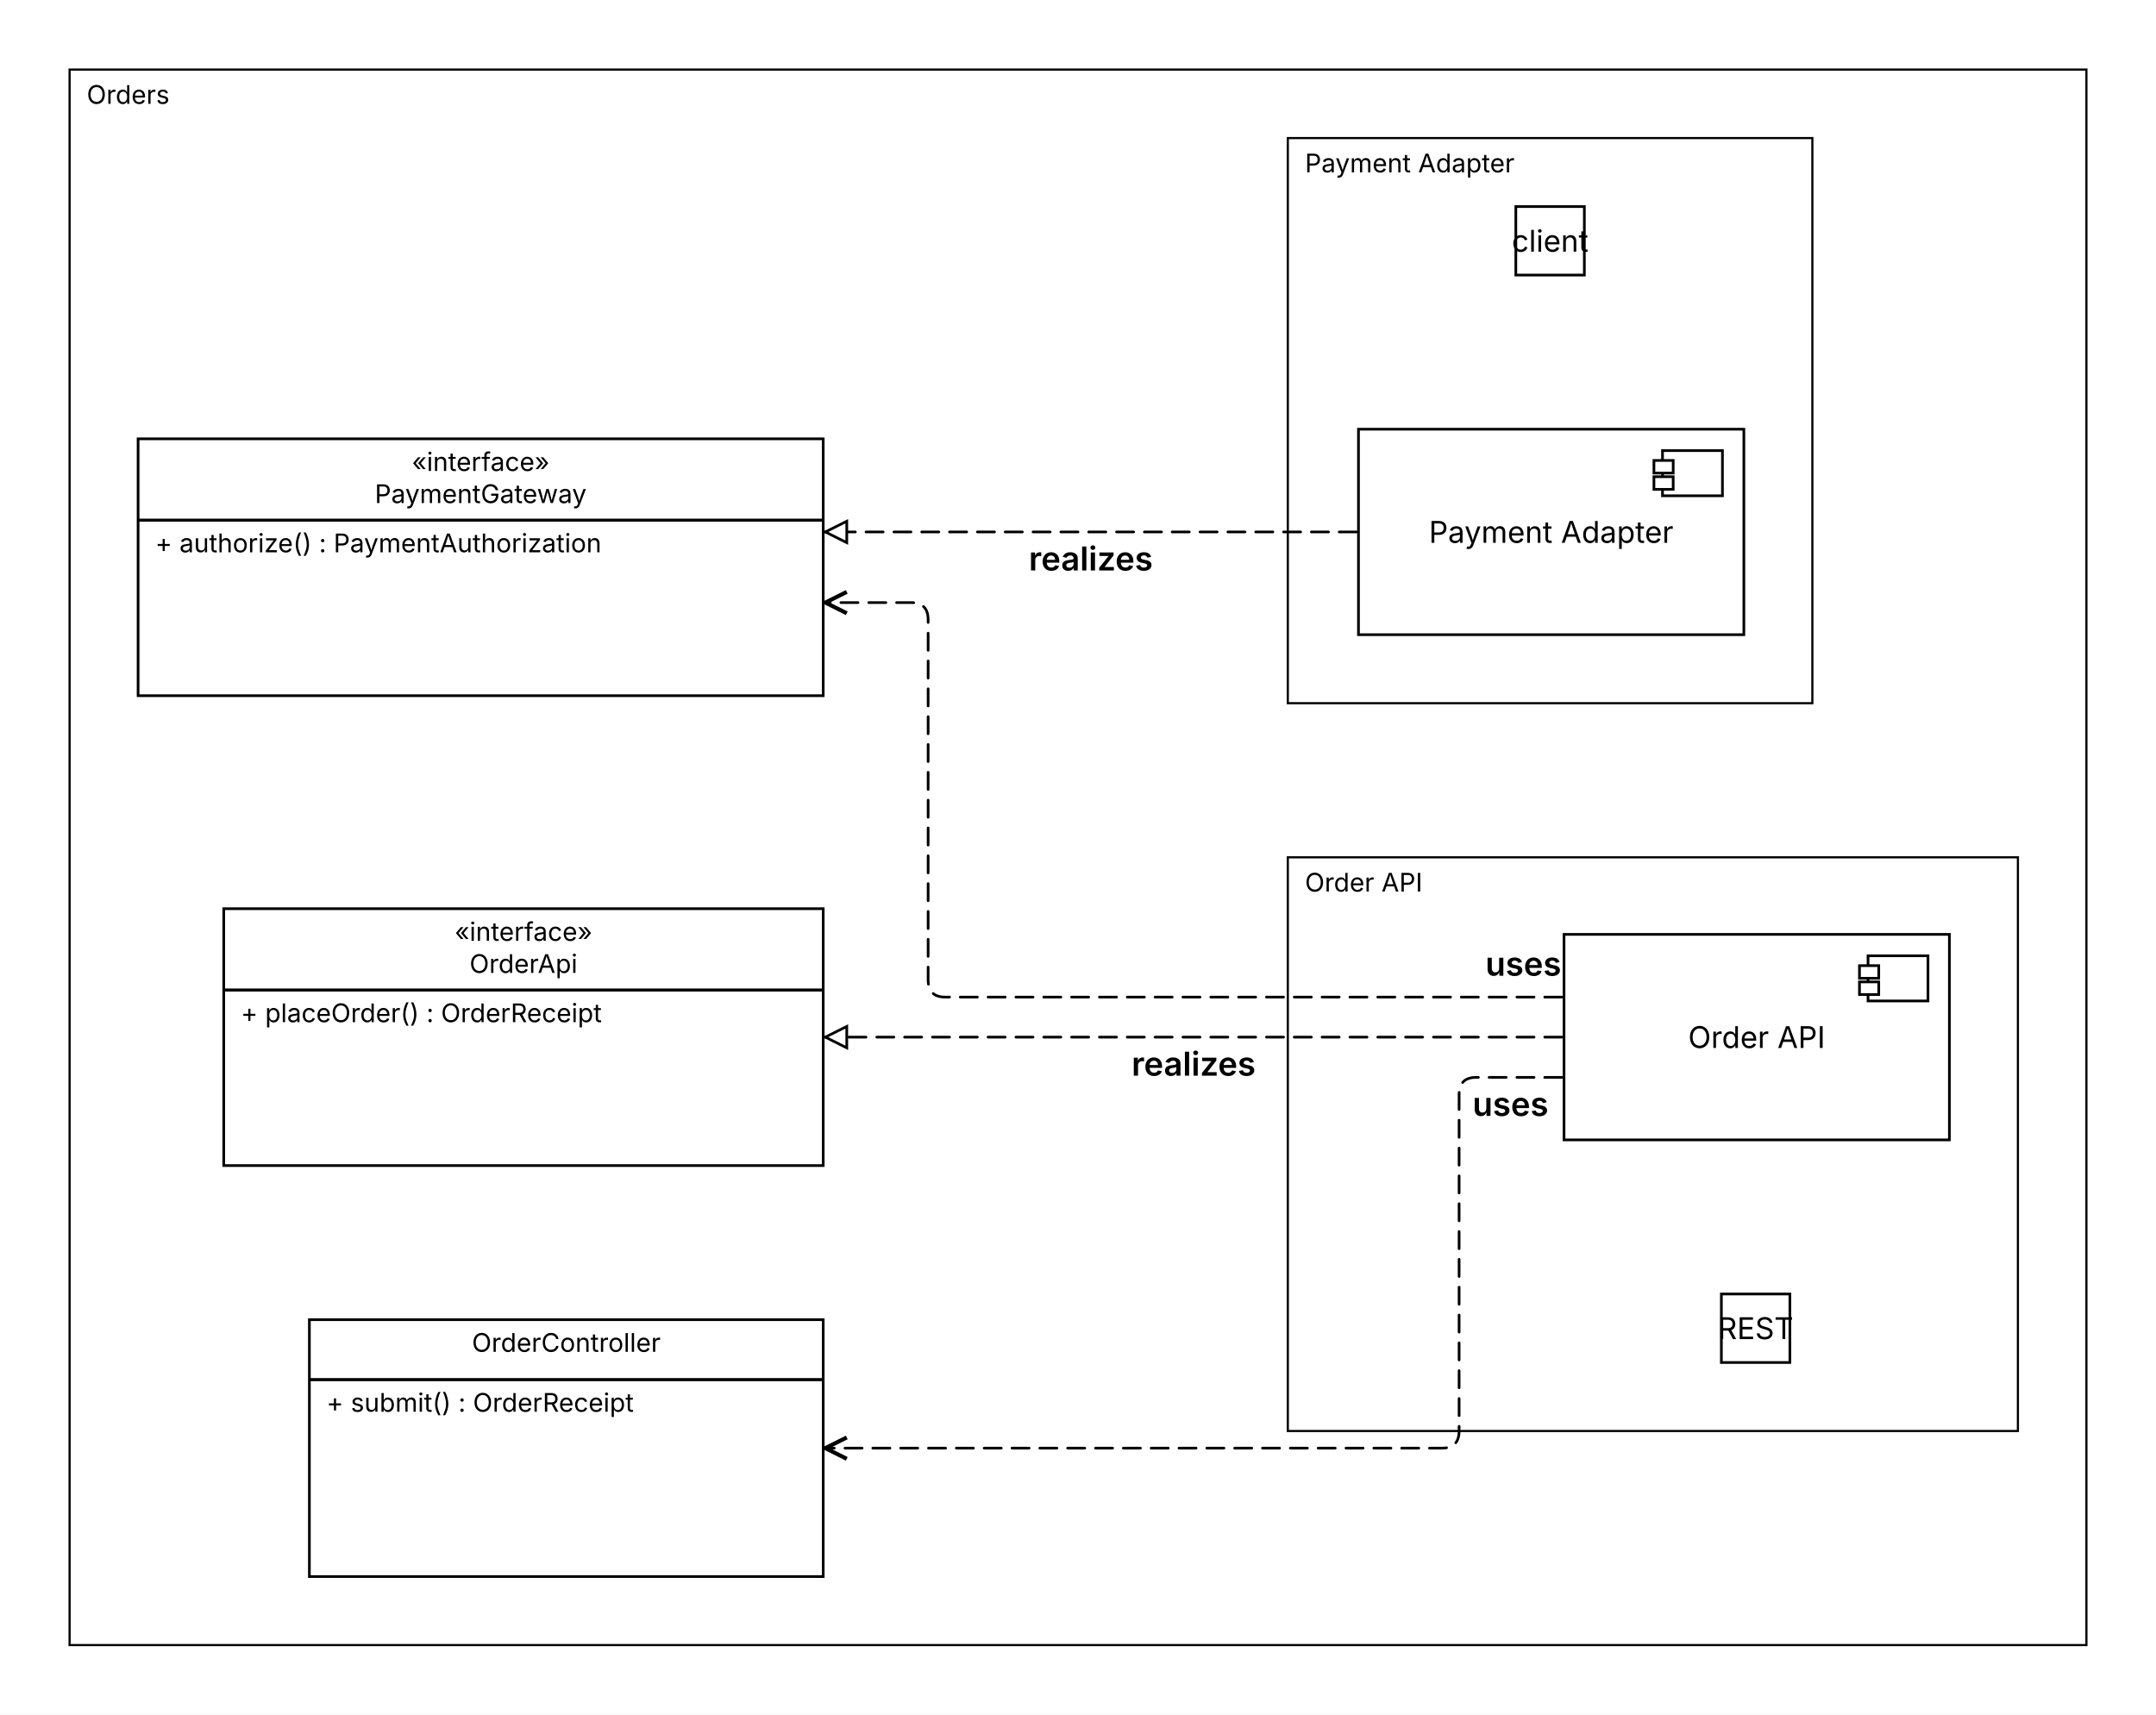
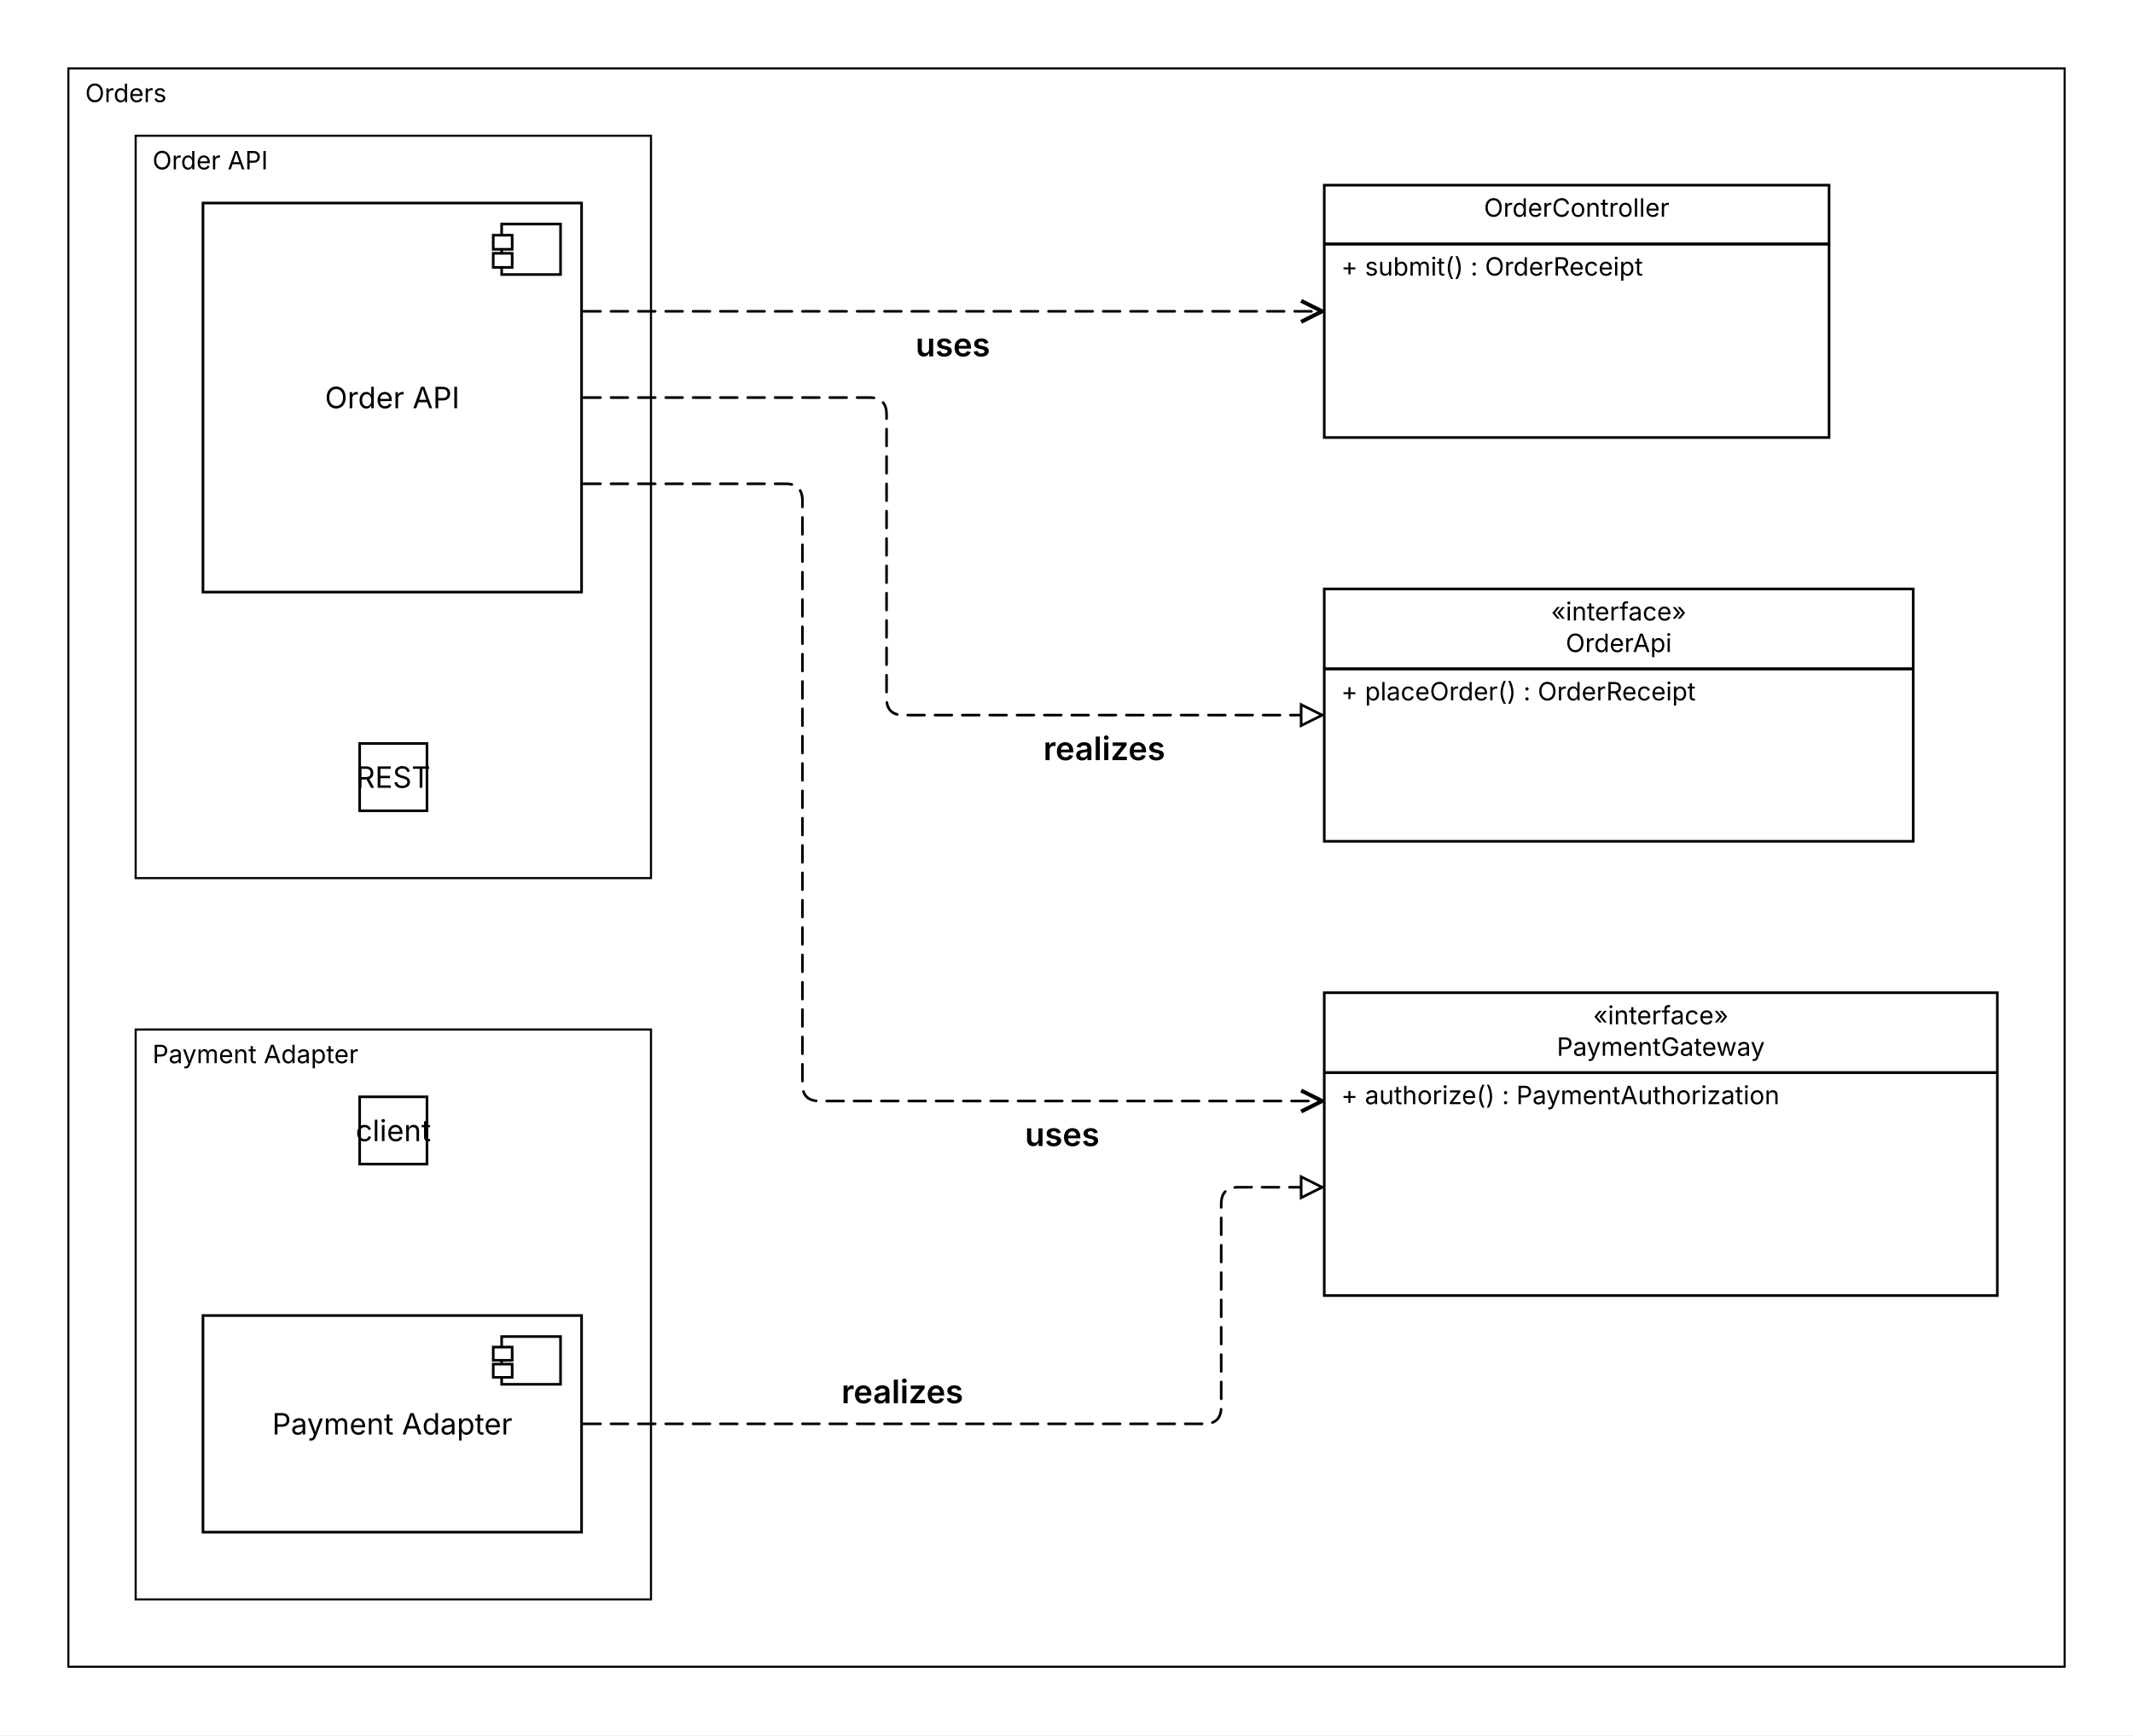
- <svg xmlns="http://www.w3.org/2000/svg" role="img" width="1007" height="801" viewBox="-20.5 -20.5 1007.0 801.0">
-   <rect x="-20.5" y="-20.5" width="1007.0" height="801.0" fill="#ffffff" />
+ <svg xmlns="http://www.w3.org/2000/svg" role="img" width="1014" height="825" viewBox="-20.5 -20.5 1014.1 825.0">
+   <rect x="-20.5" y="-20.5" width="1014.1" height="825.0" fill="#ffffff" />
  <g font-family="Inter, Arial, sans-serif" font-size="14">
    <g data-dediren-group-id="orders-package-boundary" data-dediren-group-type="Package" data-dediren-group-source-id="pkg-orders">
-       <rect x="12.0" y="12.0" width="942.0" height="736.0" rx="0" fill="#ffffff" stroke="#000000" stroke-width="1" />
+       <rect x="12.0" y="12.0" width="949.1" height="760.0" rx="0" fill="#ffffff" stroke="#000000" stroke-width="1" />
      <text x="20.0" y="28.0" fill="#000000" font-size="12">Orders</text>
    </g>
    <g data-dediren-group-id="order-api-boundary" data-dediren-group-type="Component" data-dediren-group-source-id="component-order-api">
-       <rect x="581.0" y="380.0" width="341.0" height="268.0" rx="0" fill="#ffffff" stroke="#000000" stroke-width="1" />
-       <text x="589.0" y="396.0" fill="#000000" font-size="12">Order API</text>
+       <rect x="44.0" y="44.0" width="245.0" height="353.0" rx="0" fill="#ffffff" stroke="#000000" stroke-width="1" />
+       <text x="52.0" y="60.0" fill="#000000" font-size="12">Order API</text>
    </g>
    <g data-dediren-group-id="payment-adapter-boundary" data-dediren-group-type="Component" data-dediren-group-source-id="component-payment-adapter">
-       <rect x="581.0" y="44.0" width="245.0" height="264.0" rx="0" fill="#ffffff" stroke="#000000" stroke-width="1" />
-       <text x="589.0" y="60.0" fill="#000000" font-size="12">Payment Adapter</text>
+       <rect x="44.0" y="469.0" width="245.0" height="271.0" rx="0" fill="#ffffff" stroke="#000000" stroke-width="1" />
+       <text x="52.0" y="485.0" fill="#000000" font-size="12">Payment Adapter</text>
    </g>
    <g data-dediren-edge-id="order-api-realizes-order-api">
      <marker id="marker-end-order-api-realizes-order-api" data-dediren-edge-marker-end="hollow_triangle" markerWidth="10" markerHeight="10" refX="9" refY="5" orient="auto">
        <path d="M 1 1 L 9 5 L 1 9 Z" fill="#ffffff" stroke="#000000" stroke-width="1" />
      </marker>
-       <path d="M 709.0 464.0 L 365.0 464.0" fill="none" stroke="#000000" stroke-width="1.25" stroke-linecap="round" stroke-linejoin="round" stroke-dasharray="8 5" marker-end="url(#marker-end-order-api-realizes-order-api)" />
-       <text x="537.0" y="482.0" text-anchor="middle" fill="none" font-size="15.4" font-weight="600" stroke="#ffffff" stroke-width="2">realizes</text>
-       <text x="537.0" y="482.0" text-anchor="middle" fill="#000000" font-size="15.4" font-weight="600">realizes</text>
+       <path d="M 257.0 168.5 L 393.0 168.5 Q 401.0 168.5 401.0 176.5 L 401.0 311.5 Q 401.0 319.5 409.0 319.5 L 608.1 319.5" fill="none" stroke="#000000" stroke-width="1.25" stroke-linecap="round" stroke-linejoin="round" stroke-dasharray="8 5" marker-end="url(#marker-end-order-api-realizes-order-api)" />
+       <text x="504.5" y="340.9" text-anchor="middle" fill="none" font-size="15.4" font-weight="600" stroke="#ffffff" stroke-width="2">realizes</text>
+       <text x="504.5" y="340.9" text-anchor="middle" fill="#000000" font-size="15.4" font-weight="600">realizes</text>
    </g>
    <g data-dediren-edge-id="order-api-uses-payment">
      <marker id="marker-end-order-api-uses-payment" data-dediren-edge-marker-end="open_arrow" markerWidth="10" markerHeight="10" refX="9" refY="5" orient="auto">
        <path d="M 1 1 L 9 5 L 1 9" fill="none" stroke="#000000" stroke-width="1.5" />
      </marker>
-       <path d="M 709.0 445.3 L 421.0 445.3 Q 413.0 445.3 413.0 437.3 L 413.0 269.0 Q 413.0 261.0 405.0 261.0 L 365.0 261.0" fill="none" stroke="#000000" stroke-width="1.25" stroke-linecap="round" stroke-linejoin="round" stroke-dasharray="8 5" marker-end="url(#marker-end-order-api-uses-payment)" />
-       <text x="691.0" y="435.3" text-anchor="middle" fill="none" font-size="15.4" font-weight="600" stroke="#ffffff" stroke-width="2">uses</text>
-       <text x="691.0" y="435.3" text-anchor="middle" fill="#000000" font-size="15.4" font-weight="600">uses</text>
+       <path d="M 257.0 209.5 L 353.0 209.5 Q 361.0 209.5 361.0 217.5 L 361.0 495.0 Q 361.0 503.0 369.0 503.0 L 608.1 503.0" fill="none" stroke="#000000" stroke-width="1.25" stroke-linecap="round" stroke-linejoin="round" stroke-dasharray="8 5" marker-end="url(#marker-end-order-api-uses-payment)" />
+       <text x="484.5" y="524.4" text-anchor="middle" fill="none" font-size="15.4" font-weight="600" stroke="#ffffff" stroke-width="2">uses</text>
+       <text x="484.5" y="524.4" text-anchor="middle" fill="#000000" font-size="15.4" font-weight="600">uses</text>
    </g>
    <g data-dediren-edge-id="payment-adapter-realizes-gateway">
      <marker id="marker-end-payment-adapter-realizes-gateway" data-dediren-edge-marker-end="hollow_triangle" markerWidth="10" markerHeight="10" refX="9" refY="5" orient="auto">
        <path d="M 1 1 L 9 5 L 1 9 Z" fill="#ffffff" stroke="#000000" stroke-width="1" />
      </marker>
-       <path d="M 613.0 228.0 L 365.0 228.0" fill="none" stroke="#000000" stroke-width="1.25" stroke-linecap="round" stroke-linejoin="round" stroke-dasharray="8 5" marker-end="url(#marker-end-payment-adapter-realizes-gateway)" />
-       <text x="489.0" y="246.0" text-anchor="middle" fill="none" font-size="15.4" font-weight="600" stroke="#ffffff" stroke-width="2">realizes</text>
-       <text x="489.0" y="246.0" text-anchor="middle" fill="#000000" font-size="15.4" font-weight="600">realizes</text>
+       <path d="M 257.0 656.5 L 552.1 656.5 Q 560.1 656.5 560.1 648.5 L 560.1 552.0 Q 560.1 544.0 568.1 544.0 L 608.1 544.0" fill="none" stroke="#000000" stroke-width="1.25" stroke-linecap="round" stroke-linejoin="round" stroke-dasharray="8 5" marker-end="url(#marker-end-payment-adapter-realizes-gateway)" />
+       <text x="408.5" y="646.7" text-anchor="middle" fill="none" font-size="15.4" font-weight="600" stroke="#ffffff" stroke-width="2">realizes</text>
+       <text x="408.5" y="646.7" text-anchor="middle" fill="#000000" font-size="15.4" font-weight="600">realizes</text>
    </g>
    <g data-dediren-edge-id="order-api-depends-controller">
      <marker id="marker-end-order-api-depends-controller" data-dediren-edge-marker-end="open_arrow" markerWidth="10" markerHeight="10" refX="9" refY="5" orient="auto">
        <path d="M 1 1 L 9 5 L 1 9" fill="none" stroke="#000000" stroke-width="1.5" />
      </marker>
-       <path d="M 709.0 482.8 L 669.0 482.8 Q 661.0 482.8 661.0 490.8 L 661.0 648.0 Q 661.0 656.0 653.0 656.0 L 365.0 656.0" fill="none" stroke="#000000" stroke-width="1.25" stroke-linecap="round" stroke-linejoin="round" stroke-dasharray="8 5" marker-end="url(#marker-end-order-api-depends-controller)" />
-       <text x="685.0" y="500.8" text-anchor="middle" fill="none" font-size="15.4" font-weight="600" stroke="#ffffff" stroke-width="2">uses</text>
-       <text x="685.0" y="500.8" text-anchor="middle" fill="#000000" font-size="15.4" font-weight="600">uses</text>
+       <path d="M 257.0 127.5 L 608.1 127.5" fill="none" stroke="#000000" stroke-width="1.25" stroke-linecap="round" stroke-linejoin="round" stroke-dasharray="8 5" marker-end="url(#marker-end-order-api-depends-controller)" />
+       <text x="432.5" y="148.9" text-anchor="middle" fill="none" font-size="15.4" font-weight="600" stroke="#ffffff" stroke-width="2">uses</text>
+       <text x="432.5" y="148.9" text-anchor="middle" fill="#000000" font-size="15.4" font-weight="600">uses</text>
    </g>
    <g data-dediren-node-id="component-order-api">
-       <rect data-dediren-node-shape="uml_component" x="710.0" y="416.0" width="180.0" height="96.0" rx="0" fill="#ffffff" stroke="#000000" stroke-width="1.25" />
+       <rect data-dediren-node-shape="uml_component" x="76.0" y="76.0" width="180.0" height="185.0" rx="0" fill="#ffffff" stroke="#000000" stroke-width="1.25" />
      <g data-dediren-node-decorator="uml_component">
-         <rect x="852.0" y="426.0" width="28.0" height="21.1" fill="#ffffff" stroke="#000000" stroke-width="1.25" />
-         <rect x="848.0" y="430.6" width="9.0" height="5.9" fill="#ffffff" stroke="#000000" stroke-width="1.25" />
-         <rect x="848.0" y="438.2" width="9.0" height="5.9" fill="#ffffff" stroke="#000000" stroke-width="1.25" />
+         <rect x="218.0" y="86.0" width="28.0" height="24.0" fill="#ffffff" stroke="#000000" stroke-width="1.25" />
+         <rect x="214.0" y="91.3" width="9.0" height="6.7" fill="#ffffff" stroke="#000000" stroke-width="1.25" />
+         <rect x="214.0" y="99.9" width="9.0" height="6.7" fill="#ffffff" stroke="#000000" stroke-width="1.25" />
      </g>
-       <text x="800.0" y="464.0" text-anchor="middle" dominant-baseline="middle" fill="#000000" font-size="14.0" textLength="62.2" lengthAdjust="spacing">Order API</text>
+       <text x="166.0" y="168.5" text-anchor="middle" dominant-baseline="middle" fill="#000000" font-size="14.0" textLength="62.2" lengthAdjust="spacing">Order API</text>
    </g>
    <g data-dediren-node-id="port-rest-api">
-       <rect data-dediren-node-shape="uml_port" x="783.5" y="584.0" width="32.0" height="32.0" rx="0" fill="#ffffff" stroke="#000000" stroke-width="1.25" />
+       <rect data-dediren-node-shape="uml_port" x="150.5" y="333.0" width="32.0" height="32.0" rx="0" fill="#ffffff" stroke="#000000" stroke-width="1.25" />
      <g data-dediren-node-decorator="uml_port" />
-       <text x="799.5" y="600.0" text-anchor="middle" dominant-baseline="middle" fill="#000000" font-size="14.0" textLength="37.3" lengthAdjust="spacing">REST</text>
+       <text x="166.5" y="349.0" text-anchor="middle" dominant-baseline="middle" fill="#000000" font-size="14.0" textLength="37.3" lengthAdjust="spacing">REST</text>
    </g>
    <g data-dediren-node-id="component-payment-adapter">
-       <rect data-dediren-node-shape="uml_component" x="614.0" y="180.0" width="180.0" height="96.0" rx="0" fill="#ffffff" stroke="#000000" stroke-width="1.25" />
+       <rect data-dediren-node-shape="uml_component" x="76.0" y="605.0" width="180.0" height="103.0" rx="0" fill="#ffffff" stroke="#000000" stroke-width="1.25" />
      <g data-dediren-node-decorator="uml_component">
-         <rect x="756.0" y="190.0" width="28.0" height="21.1" fill="#ffffff" stroke="#000000" stroke-width="1.25" />
-         <rect x="752.0" y="194.6" width="9.0" height="5.9" fill="#ffffff" stroke="#000000" stroke-width="1.25" />
-         <rect x="752.0" y="202.2" width="9.0" height="5.9" fill="#ffffff" stroke="#000000" stroke-width="1.25" />
+         <rect x="218.0" y="615.0" width="28.0" height="22.7" fill="#ffffff" stroke="#000000" stroke-width="1.25" />
+         <rect x="214.0" y="620.0" width="9.0" height="6.3" fill="#ffffff" stroke="#000000" stroke-width="1.25" />
+         <rect x="214.0" y="628.1" width="9.0" height="6.3" fill="#ffffff" stroke="#000000" stroke-width="1.25" />
      </g>
-       <text x="704.0" y="228.0" text-anchor="middle" dominant-baseline="middle" fill="#000000" font-size="14.0" textLength="108.1" lengthAdjust="spacing">Payment Adapter</text>
+       <text x="166.0" y="656.5" text-anchor="middle" dominant-baseline="middle" fill="#000000" font-size="14.0" textLength="108.1" lengthAdjust="spacing">Payment Adapter</text>
    </g>
    <g data-dediren-node-id="port-payment-client">
-       <rect data-dediren-node-shape="uml_port" x="687.5" y="76.0" width="32.0" height="32.0" rx="0" fill="#ffffff" stroke="#000000" stroke-width="1.25" />
+       <rect data-dediren-node-shape="uml_port" x="150.5" y="501.0" width="32.0" height="32.0" rx="0" fill="#ffffff" stroke="#000000" stroke-width="1.25" />
      <g data-dediren-node-decorator="uml_port" />
-       <text x="703.5" y="92.0" text-anchor="middle" dominant-baseline="middle" fill="#000000" font-size="14.0" textLength="32.6" lengthAdjust="spacing">client</text>
+       <text x="166.5" y="517.0" text-anchor="middle" dominant-baseline="middle" fill="#000000" font-size="14.0" textLength="32.6" lengthAdjust="spacing">client</text>
    </g>
    <g data-dediren-node-id="interface-order-api">
-       <rect data-dediren-node-shape="uml_interface" x="84.0" y="404.0" width="280.0" height="120.0" rx="0" fill="#ffffff" stroke="#000000" stroke-width="1.25" />
+       <rect data-dediren-node-shape="uml_interface" x="609.1" y="259.5" width="280.0" height="120.0" rx="0" fill="#ffffff" stroke="#000000" stroke-width="1.25" />
      <g data-dediren-node-decorator="uml_interface">
-         <line x1="84.0" y1="442.0" x2="364.0" y2="442.0" stroke="#000000" stroke-width="1.25" />
-         <line x1="84.0" y1="442.0" x2="364.0" y2="442.0" stroke="#000000" stroke-width="1.25" />
-         <text x="224.0" y="419.0" text-anchor="middle" fill="#000000" font-size="12">«interface»</text>
-         <text x="224.0" y="434.0" text-anchor="middle" fill="#000000" font-size="12">OrderApi</text>
-         <text x="92.0" y="457.0" fill="#000000" font-size="12">+ placeOrder() : OrderReceipt</text>
+         <line x1="609.1" y1="297.5" x2="889.1" y2="297.5" stroke="#000000" stroke-width="1.25" />
+         <line x1="609.1" y1="297.5" x2="889.1" y2="297.5" stroke="#000000" stroke-width="1.25" />
+         <text x="749.1" y="274.5" text-anchor="middle" fill="#000000" font-size="12">«interface»</text>
+         <text x="749.1" y="289.5" text-anchor="middle" fill="#000000" font-size="12">OrderApi</text>
+         <text x="617.1" y="312.5" fill="#000000" font-size="12">+ placeOrder() : OrderReceipt</text>
      </g>
    </g>
    <g data-dediren-node-id="interface-payment-gateway">
-       <rect data-dediren-node-shape="uml_interface" x="44.0" y="184.5" width="320.0" height="120.0" rx="0" fill="#ffffff" stroke="#000000" stroke-width="1.25" />
+       <rect data-dediren-node-shape="uml_interface" x="609.1" y="451.5" width="320.0" height="144.0" rx="0" fill="#ffffff" stroke="#000000" stroke-width="1.25" />
      <g data-dediren-node-decorator="uml_interface">
-         <line x1="44.0" y1="222.5" x2="364.0" y2="222.5" stroke="#000000" stroke-width="1.25" />
-         <line x1="44.0" y1="222.5" x2="364.0" y2="222.5" stroke="#000000" stroke-width="1.25" />
-         <text x="204.0" y="199.5" text-anchor="middle" fill="#000000" font-size="12">«interface»</text>
-         <text x="204.0" y="214.5" text-anchor="middle" fill="#000000" font-size="12">PaymentGateway</text>
-         <text x="52.0" y="237.5" fill="#000000" font-size="12">+ authorize() : PaymentAuthorization</text>
+         <line x1="609.1" y1="489.5" x2="929.1" y2="489.5" stroke="#000000" stroke-width="1.25" />
+         <line x1="609.1" y1="489.5" x2="929.1" y2="489.5" stroke="#000000" stroke-width="1.25" />
+         <text x="769.1" y="466.5" text-anchor="middle" fill="#000000" font-size="12">«interface»</text>
+         <text x="769.1" y="481.5" text-anchor="middle" fill="#000000" font-size="12">PaymentGateway</text>
+         <text x="617.1" y="504.5" fill="#000000" font-size="12">+ authorize() : PaymentAuthorization</text>
      </g>
    </g>
    <g data-dediren-node-id="class-order-controller">
-       <rect data-dediren-node-shape="uml_class" x="124.0" y="596.0" width="240.0" height="120.0" rx="0" fill="#ffffff" stroke="#000000" stroke-width="1.25" />
+       <rect data-dediren-node-shape="uml_class" x="609.1" y="67.5" width="240.0" height="120.0" rx="0" fill="#ffffff" stroke="#000000" stroke-width="1.25" />
      <g data-dediren-node-decorator="uml_class">
-         <line x1="124.0" y1="624.0" x2="364.0" y2="624.0" stroke="#000000" stroke-width="1.25" />
-         <line x1="124.0" y1="624.0" x2="364.0" y2="624.0" stroke="#000000" stroke-width="1.25" />
-         <text x="244.0" y="611.0" text-anchor="middle" fill="#000000" font-size="12">OrderController</text>
-         <text x="132.0" y="639.0" fill="#000000" font-size="12">+ submit() : OrderReceipt</text>
+         <line x1="609.1" y1="95.5" x2="849.1" y2="95.5" stroke="#000000" stroke-width="1.25" />
+         <line x1="609.1" y1="95.5" x2="849.1" y2="95.5" stroke="#000000" stroke-width="1.25" />
+         <text x="729.1" y="82.5" text-anchor="middle" fill="#000000" font-size="12">OrderController</text>
+         <text x="617.1" y="110.5" fill="#000000" font-size="12">+ submit() : OrderReceipt</text>
      </g>
    </g>
  </g>
</svg>
